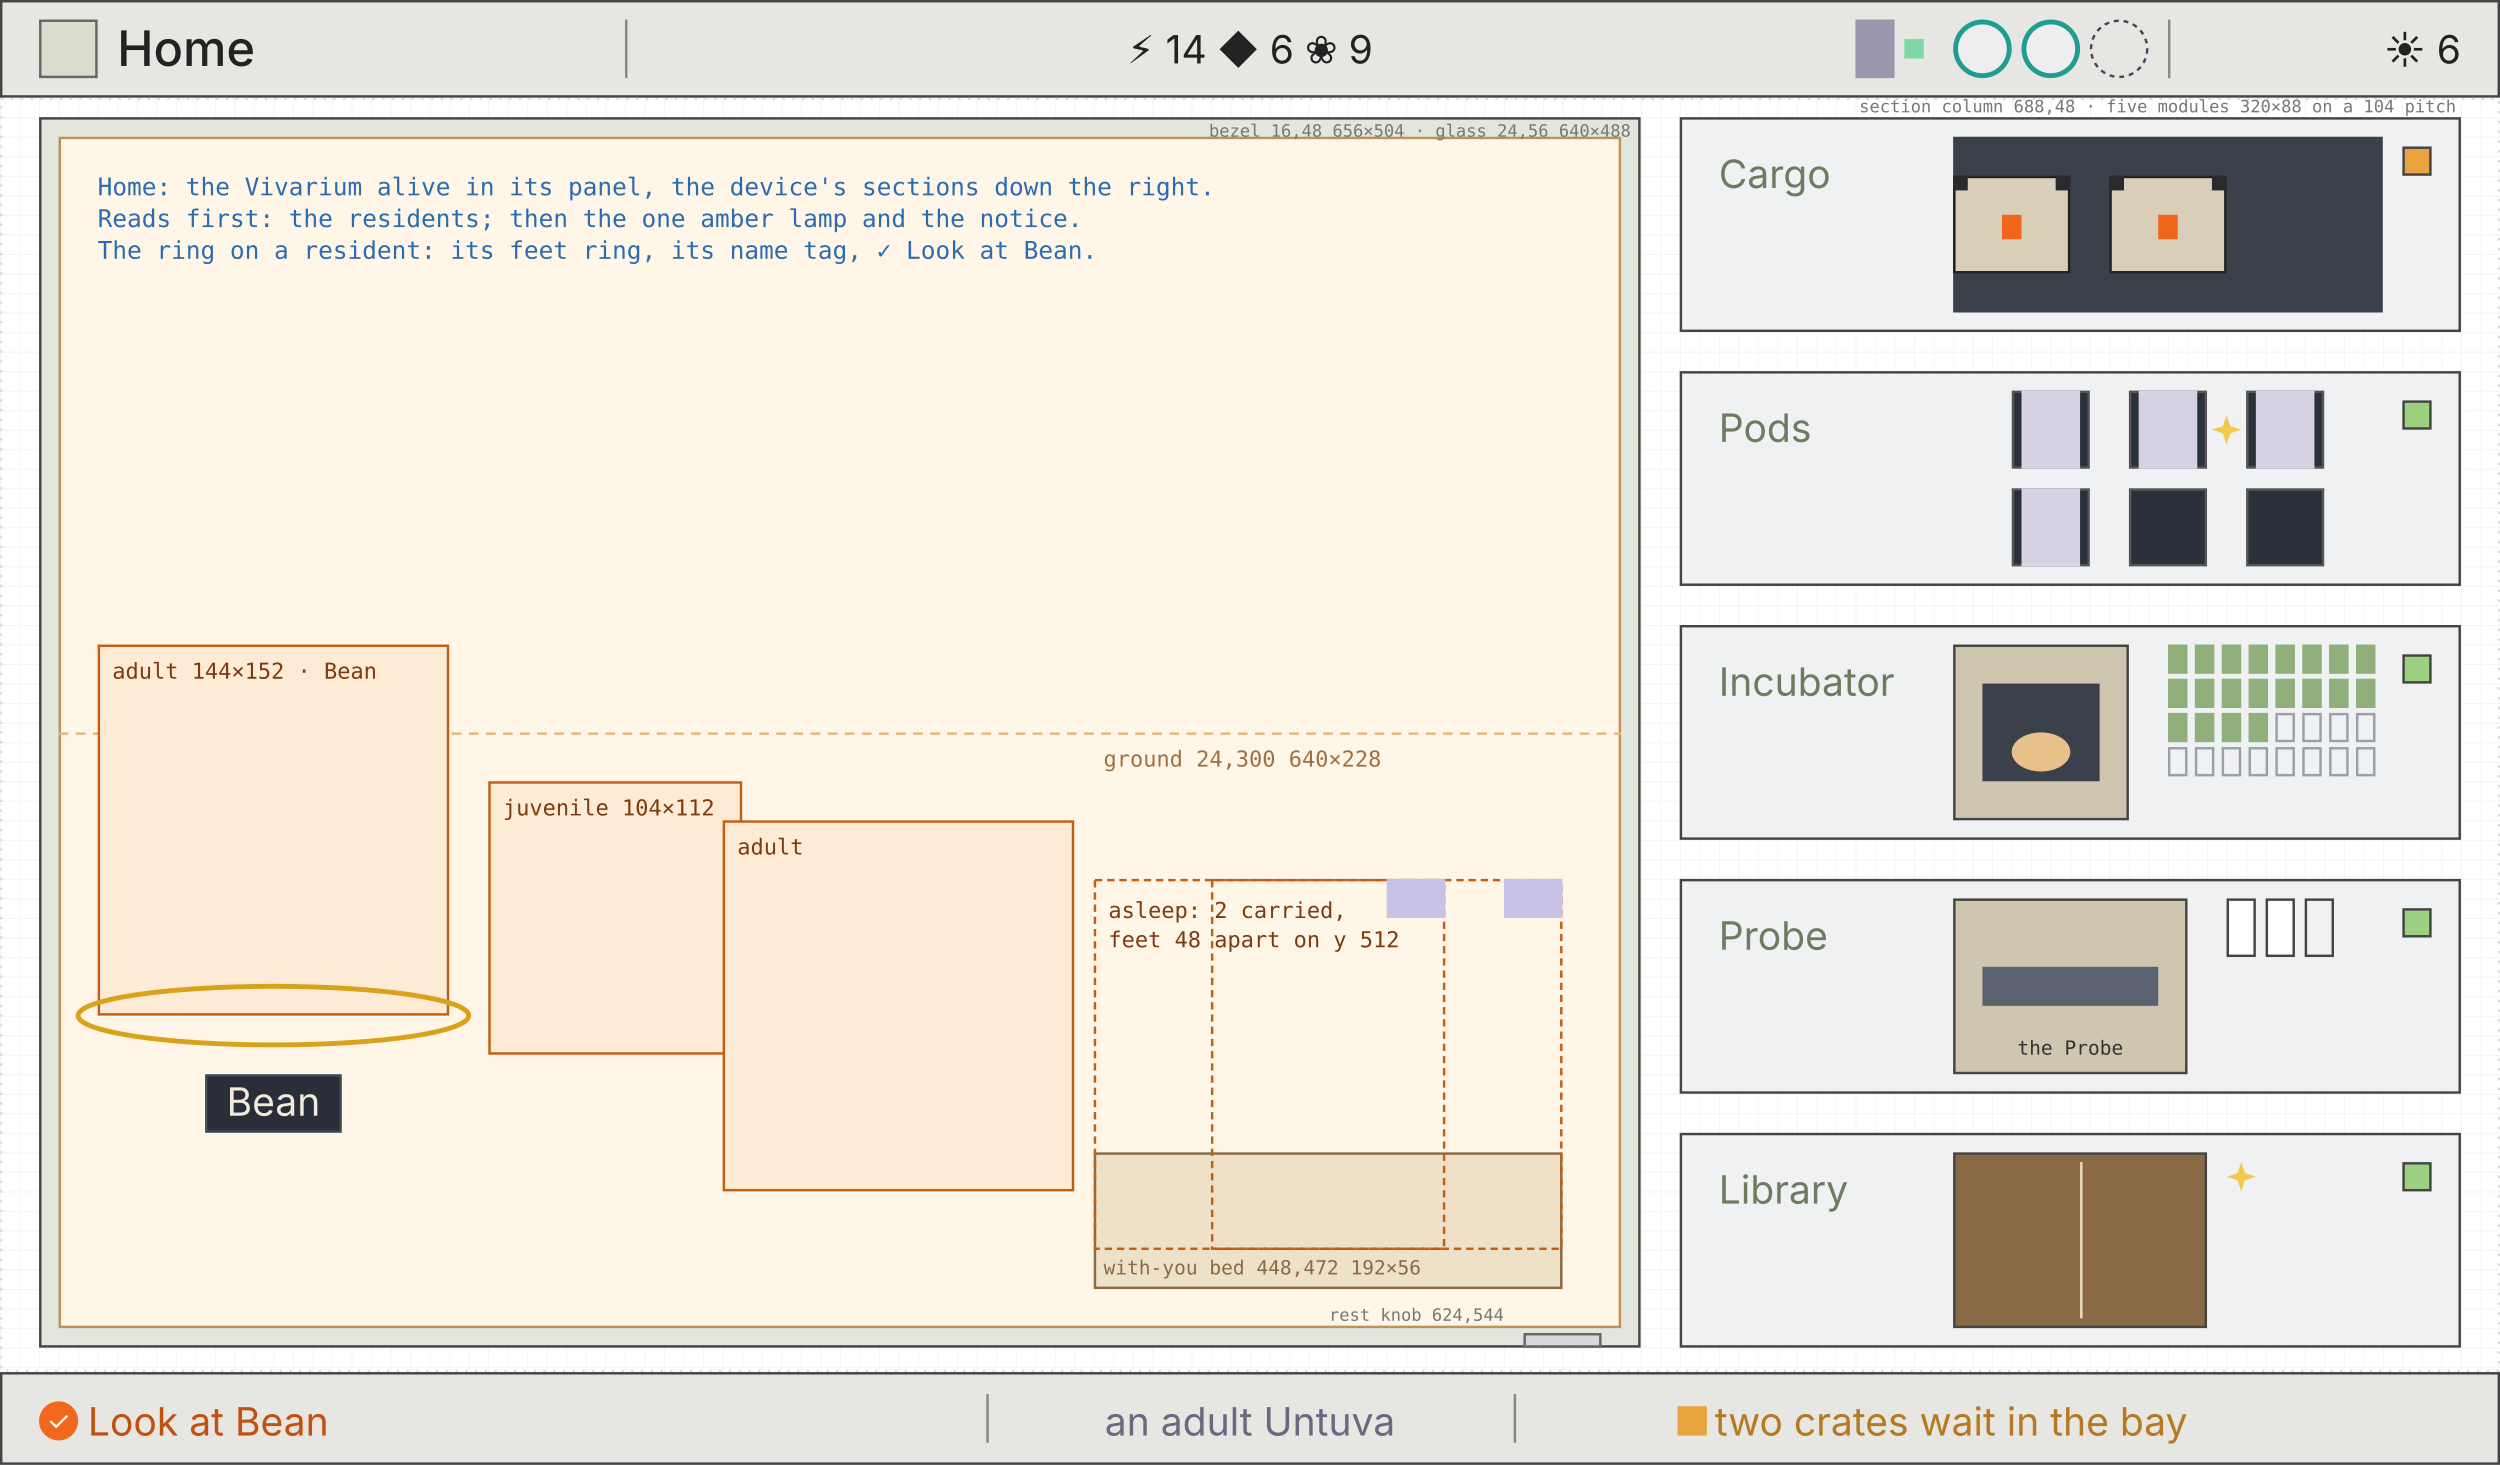
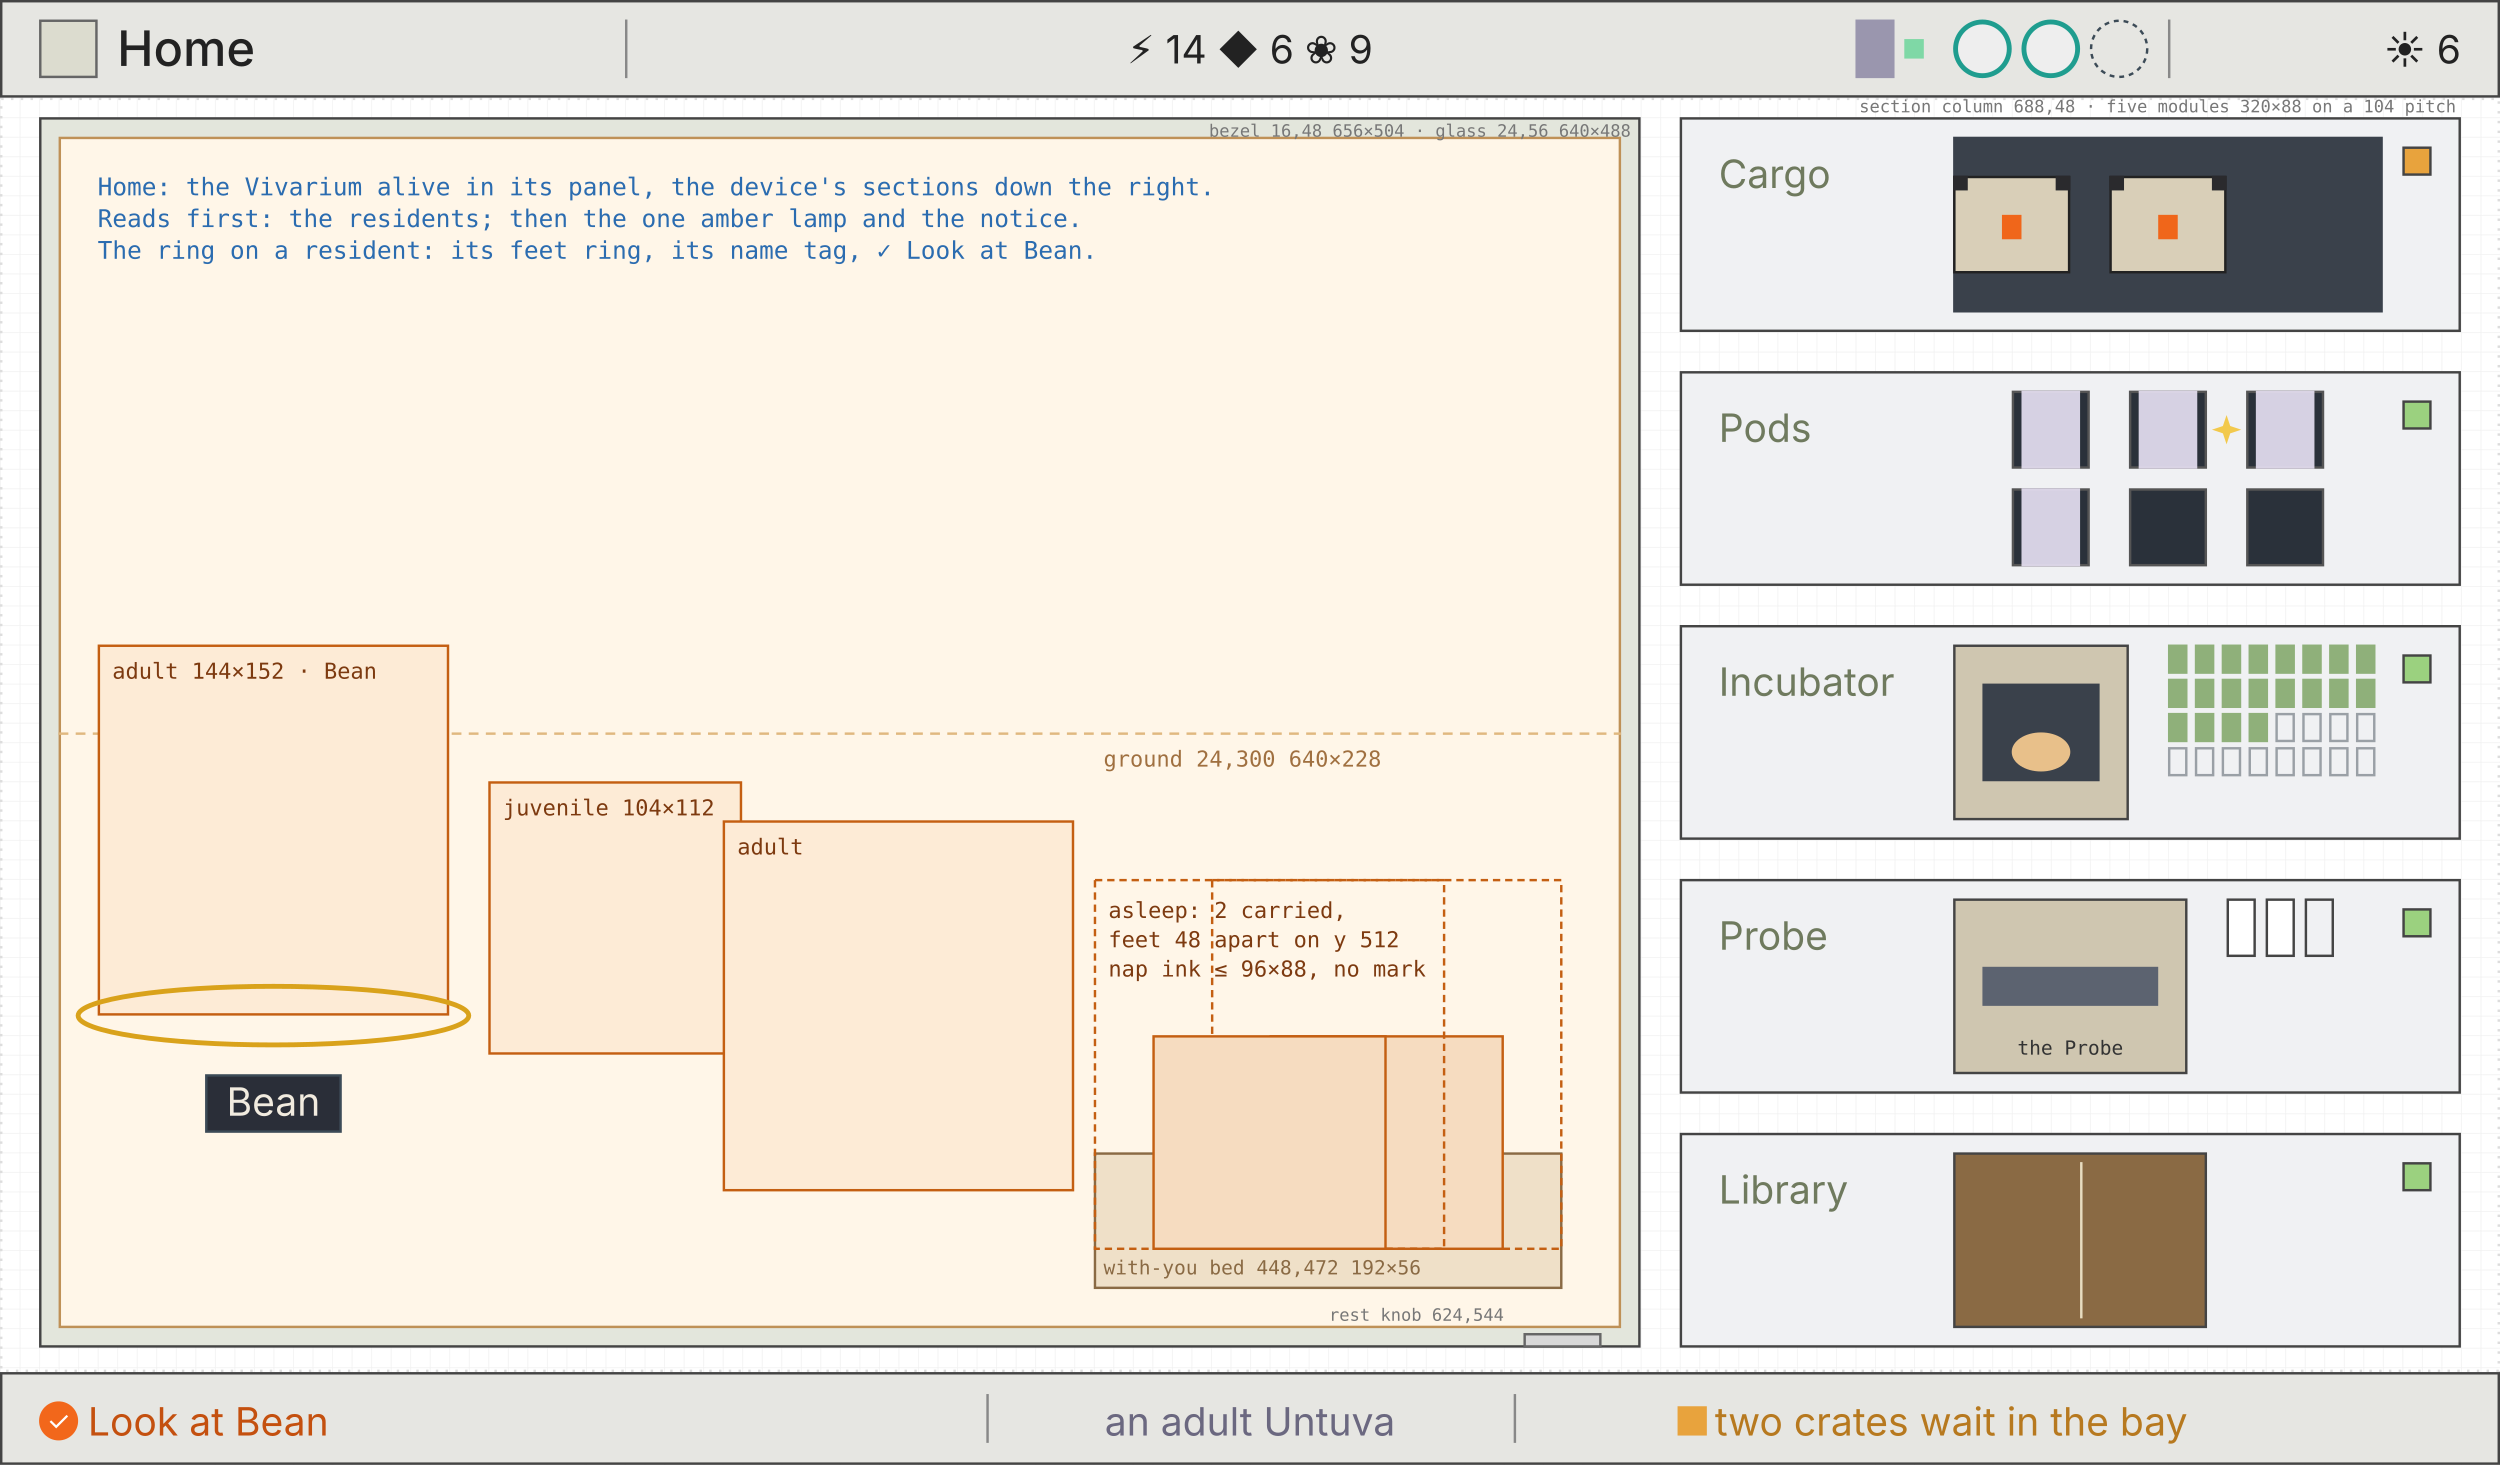
<svg xmlns="http://www.w3.org/2000/svg" viewBox="0 0 1024 600" width="1024" height="600" font-family="Inter, sans-serif">
  <defs>
    <pattern id="g8" width="8" height="8" patternUnits="userSpaceOnUse">
      <path d="M8 0H0V8" fill="none" stroke="#efefef" stroke-width="0.5" />
    </pattern>
    <marker id="ah" viewBox="0 0 8 8" refX="7" refY="4" markerWidth="7" markerHeight="7" orient="auto">
      <path d="M0 0L8 4L0 8z" fill="#2b6cb0" />
    </marker>
  </defs>
  <rect width="1024" height="600" fill="#ffffff" />
  <rect width="1024" height="600" fill="url(#g8)" />
  <rect x="0.5" y="40.5" width="1023" height="521" fill="none" stroke="#ddd" stroke-width="1" stroke-dasharray="1 3" />
  <rect x="16.5" y="48.5" width="655" height="503" fill="#e3e6dc" stroke="#444" stroke-width="1" />
  <rect x="24.5" y="56.5" width="639" height="487" fill="#fff6e8" stroke="#bf9157" stroke-width="1" />
  <path d="M24 300.5L664 300.5" fill="none" stroke="#e0b880" stroke-width="1" stroke-dasharray="4 3" />
  <text x="452" y="314" font-size="9" fill="#a07040" font-family="DejaVu Sans Mono, ui-monospace, monospace">ground 24,300 640×228</text>
  <text x="668" y="56" font-size="7" fill="#777" text-anchor="end" font-family="DejaVu Sans Mono, ui-monospace, monospace">bezel 16,48 656×504 · glass 24,56 640×488</text>
  <rect x="40.5" y="264.5" width="143" height="151" fill="#fdebd6" stroke="#c45f12" stroke-width="1" />
  <text x="46" y="278" font-size="9" fill="#7d3a10" font-family="DejaVu Sans Mono, ui-monospace, monospace">adult 144×152 · Bean</text>
  <rect x="200.5" y="320.5" width="103" height="111" fill="#fdebd6" stroke="#c45f12" stroke-width="1" />
  <text x="206" y="334" font-size="9" fill="#7d3a10" font-family="DejaVu Sans Mono, ui-monospace, monospace">juvenile 104×112</text>
  <rect x="296.5" y="336.5" width="143" height="151" fill="#fdebd6" stroke="#c45f12" stroke-width="1" />
  <text x="302" y="350" font-size="9" fill="#7d3a10" font-family="DejaVu Sans Mono, ui-monospace, monospace">adult</text>
  <rect x="448.5" y="472.5" width="191" height="55" fill="#efe0c8" stroke="#8a6a44" stroke-width="1" />
  <text x="452" y="522" font-size="8" fill="#8a6a44" font-family="DejaVu Sans Mono, ui-monospace, monospace">with-you bed 448,472 192×56</text>
  <rect x="496.5" y="360.5" width="143" height="151" fill="none" stroke="#c45f12" stroke-width="1" stroke-dasharray="3 2" />
-   <path d="M616 360h24v16h-24z" fill="#c9c2e6" />
+   <rect x="520.5" y="424.5" width="95" height="87" fill="#f6dcc0" stroke="#c45f12" stroke-width="1" />
  <rect x="448.5" y="360.5" width="143" height="151" fill="none" stroke="#c45f12" stroke-width="1" stroke-dasharray="3 2" />
-   <path d="M568 360h24v16h-24z" fill="#c9c2e6" />
+   <rect x="472.5" y="424.5" width="95" height="87" fill="#f6dcc0" stroke="#c45f12" stroke-width="1" />
  <text x="454" y="376" font-size="9" fill="#7d3a10" font-family="DejaVu Sans Mono, ui-monospace, monospace">asleep: 2 carried,</text>
  <text x="454" y="388" font-size="9" fill="#7d3a10" font-family="DejaVu Sans Mono, ui-monospace, monospace">feet 48 apart on y 512</text>
+   <text x="454" y="400" font-size="9" fill="#7d3a10" font-family="DejaVu Sans Mono, ui-monospace, monospace">nap ink ≤ 96×88, no mark</text>
  <rect x="624.5" y="546.5" width="31" height="5" fill="#d8d8d8" stroke="#666" stroke-width="1" />
  <text x="616" y="541" font-size="7" fill="#777" text-anchor="end" font-family="DejaVu Sans Mono, ui-monospace, monospace">rest knob 624,544</text>
  <rect x="688.5" y="48.5" width="319" height="87" fill="#f0f1f3" stroke="#444" stroke-width="1" />
  <text x="704" y="77" font-size="16" fill="#6f7a5e">Cargo</text>
  <rect x="984.5" y="60.5" width="11" height="11" fill="#e8a33d" stroke="#444" stroke-width="1" />
  <path d="M800 56h176v72h-176z" fill="#3a414b" />
  <rect x="800.5" y="72.5" width="47" height="39" fill="#d9cfb8" stroke="#222" stroke-width="1" />
  <path d="M800 72h6v6h-6z" fill="#2a2a2d" />
  <path d="M842 72h6v6h-6z" fill="#2a2a2d" />
  <path d="M820 88h8v10h-8z" fill="#f0661a" />
  <rect x="864.5" y="72.5" width="47" height="39" fill="#d9cfb8" stroke="#222" stroke-width="1" />
  <path d="M864 72h6v6h-6z" fill="#2a2a2d" />
  <path d="M906 72h6v6h-6z" fill="#2a2a2d" />
  <path d="M884 88h8v10h-8z" fill="#f0661a" />
  <rect x="688.5" y="152.5" width="319" height="87" fill="#f0f1f3" stroke="#444" stroke-width="1" />
  <text x="704" y="181" font-size="16" fill="#6f7a5e">Pods</text>
  <rect x="984.5" y="164.5" width="11" height="11" fill="#9bd17f" stroke="#444" stroke-width="1" />
  <rect x="824.5" y="160.5" width="31" height="31" fill="#2a313a" stroke="#555" stroke-width="1" />
  <path d="M828 160h24v32h-24z" fill="#e9e2f5" opacity="0.9" />
  <rect x="872.5" y="160.5" width="31" height="31" fill="#2a313a" stroke="#555" stroke-width="1" />
  <path d="M876 160h24v32h-24z" fill="#e9e2f5" opacity="0.9" />
  <path transform="translate(912,176)" d="M0 -6L1.5 -1.5L6 0L1.5 1.5L0 6L-1.5 1.5L-6 0L-1.5 -1.5z" fill="#f2c94c" />
  <rect x="920.5" y="160.5" width="31" height="31" fill="#2a313a" stroke="#555" stroke-width="1" />
  <path d="M924 160h24v32h-24z" fill="#e9e2f5" opacity="0.9" />
  <rect x="824.5" y="200.5" width="31" height="31" fill="#2a313a" stroke="#555" stroke-width="1" />
  <path d="M828 200h24v32h-24z" fill="#e9e2f5" opacity="0.9" />
  <rect x="872.5" y="200.5" width="31" height="31" fill="#2a313a" stroke="#555" stroke-width="1" />
  <rect x="920.5" y="200.5" width="31" height="31" fill="#2a313a" stroke="#555" stroke-width="1" />
  <rect x="688.5" y="256.5" width="319" height="87" fill="#f0f1f3" stroke="#444" stroke-width="1" />
  <text x="704" y="285" font-size="16" fill="#6f7a5e">Incubator</text>
  <rect x="984.5" y="268.5" width="11" height="11" fill="#9bd17f" stroke="#444" stroke-width="1" />
  <rect x="800.5" y="264.5" width="71" height="71" fill="#cfc6b0" stroke="#444" stroke-width="1" />
  <path d="M812 280h48v40h-48z" fill="#3a414b" />
  <ellipse cx="836" cy="308" rx="12" ry="8" fill="#e8c08a" />
  <path d="M888 264h8v12h-8z" fill="#8fb07a" />
  <path d="M899 264h8v12h-8z" fill="#8fb07a" />
  <path d="M910 264h8v12h-8z" fill="#8fb07a" />
  <path d="M921 264h8v12h-8z" fill="#8fb07a" />
  <path d="M932 264h8v12h-8z" fill="#8fb07a" />
  <path d="M943 264h8v12h-8z" fill="#8fb07a" />
  <path d="M954 264h8v12h-8z" fill="#8fb07a" />
  <path d="M965 264h8v12h-8z" fill="#8fb07a" />
  <path d="M888 278h8v12h-8z" fill="#8fb07a" />
  <path d="M899 278h8v12h-8z" fill="#8fb07a" />
  <path d="M910 278h8v12h-8z" fill="#8fb07a" />
  <path d="M921 278h8v12h-8z" fill="#8fb07a" />
  <path d="M932 278h8v12h-8z" fill="#8fb07a" />
  <path d="M943 278h8v12h-8z" fill="#8fb07a" />
  <path d="M954 278h8v12h-8z" fill="#8fb07a" />
  <path d="M965 278h8v12h-8z" fill="#8fb07a" />
  <path d="M888 292h8v12h-8z" fill="#8fb07a" />
  <path d="M899 292h8v12h-8z" fill="#8fb07a" />
  <path d="M910 292h8v12h-8z" fill="#8fb07a" />
  <path d="M921 292h8v12h-8z" fill="#8fb07a" />
  <path d="M932.5 292.5h7v11h-7z" fill="none" stroke="#9aa0a6" stroke-width="1" />
  <path d="M943.5 292.5h7v11h-7z" fill="none" stroke="#9aa0a6" stroke-width="1" />
  <path d="M954.5 292.5h7v11h-7z" fill="none" stroke="#9aa0a6" stroke-width="1" />
  <path d="M965.5 292.5h7v11h-7z" fill="none" stroke="#9aa0a6" stroke-width="1" />
  <path d="M888.5 306.5h7v11h-7z" fill="none" stroke="#9aa0a6" stroke-width="1" />
  <path d="M899.5 306.5h7v11h-7z" fill="none" stroke="#9aa0a6" stroke-width="1" />
  <path d="M910.5 306.5h7v11h-7z" fill="none" stroke="#9aa0a6" stroke-width="1" />
  <path d="M921.5 306.5h7v11h-7z" fill="none" stroke="#9aa0a6" stroke-width="1" />
  <path d="M932.5 306.5h7v11h-7z" fill="none" stroke="#9aa0a6" stroke-width="1" />
  <path d="M943.5 306.5h7v11h-7z" fill="none" stroke="#9aa0a6" stroke-width="1" />
  <path d="M954.5 306.5h7v11h-7z" fill="none" stroke="#9aa0a6" stroke-width="1" />
  <path d="M965.5 306.5h7v11h-7z" fill="none" stroke="#9aa0a6" stroke-width="1" />
  <rect x="688.5" y="360.5" width="319" height="87" fill="#f0f1f3" stroke="#444" stroke-width="1" />
  <text x="704" y="389" font-size="16" fill="#6f7a5e">Probe</text>
  <rect x="984.5" y="372.5" width="11" height="11" fill="#9bd17f" stroke="#444" stroke-width="1" />
  <rect x="800.5" y="368.5" width="95" height="71" fill="#cfc6b0" stroke="#444" stroke-width="1" />
  <path d="M812 396h72v16h-72z" fill="#5c6370" />
  <text x="848" y="432" font-size="8" fill="#333" text-anchor="middle" font-family="DejaVu Sans Mono, ui-monospace, monospace">the Probe</text>
  <rect x="912.5" y="368.5" width="11" height="23" fill="#ffffff" stroke="#444" stroke-width="1" />
  <rect x="928.5" y="368.5" width="11" height="23" fill="#ffffff" stroke="#444" stroke-width="1" />
  <rect x="944.5" y="368.5" width="11" height="23" fill="none" stroke="#444" stroke-width="1" />
  <rect x="688.5" y="464.5" width="319" height="87" fill="#f0f1f3" stroke="#444" stroke-width="1" />
  <text x="704" y="493" font-size="16" fill="#6f7a5e">Library</text>
  <rect x="984.5" y="476.5" width="11" height="11" fill="#9bd17f" stroke="#444" stroke-width="1" />
  <rect x="800.5" y="472.5" width="103" height="71" fill="#8a6a44" stroke="#444" stroke-width="1" />
  <path d="M852 476h1v64h-1z" fill="#e8dcc0" />
-   <path transform="translate(918,482)" d="M0 -6L1.5 -1.5L6 0L1.5 1.5L0 6L-1.5 1.5L-6 0L-1.5 -1.5z" fill="#f2c94c" />
  <text x="1006" y="46" font-size="7" fill="#777" text-anchor="end" font-family="DejaVu Sans Mono, ui-monospace, monospace">section column 688,48 · five modules 320×88 on a 104 pitch</text>
  <ellipse cx="112" cy="416" rx="80" ry="12" fill="none" stroke="#d9a21b" stroke-width="2" />
  <rect x="84.5" y="440.5" width="55" height="23" fill="#2a2e38" stroke="#3c4b57" stroke-width="1" />
  <text x="112" y="457" font-size="16" fill="#f1ebdf" text-anchor="middle">Bean</text>
  <text x="40" y="80" font-size="10" fill="#2b6cb0" font-family="DejaVu Sans Mono, ui-monospace, monospace">Home: the Vivarium alive in its panel, the device's sections down the right.</text>
  <text x="40" y="93" font-size="10" fill="#2b6cb0" font-family="DejaVu Sans Mono, ui-monospace, monospace">Reads first: the residents; then the one amber lamp and the notice.</text>
  <text x="40" y="106" font-size="10" fill="#2b6cb0" font-family="DejaVu Sans Mono, ui-monospace, monospace">The ring on a resident: its feet ring, its name tag, ✓ Look at Bean.</text>
  <rect x="0.5" y="0.5" width="1023" height="39" fill="#e6e6e2" stroke="#444" stroke-width="1" />
  <rect x="16.5" y="8.5" width="23" height="23" fill="#dcdccf" stroke="#666" stroke-width="1" />
  <text x="48" y="27" font-size="20" fill="#222" font-weight="500">Home</text>
  <path d="M256 8h1v24h-1z" fill="#888" />
  <path d="M888 8h1v24h-1z" fill="#888" />
  <text x="512" y="26" font-size="16" fill="#222" text-anchor="middle">⚡ 14   ◆ 6   ❀ 9</text>
  <path d="M760 8h16v24h-16z" fill="#9a96ae" />
  <path d="M780 16h8v8h-8z" fill="#7fd8a6" />
  <circle cx="812" cy="20" r="11" fill="#eee" stroke="#1f9d8f" stroke-width="2" />
  <circle cx="840" cy="20" r="11" fill="#eee" stroke="#1f9d8f" stroke-width="2" />
  <circle cx="868" cy="20" r="11.5" fill="none" stroke="#3c4b57" stroke-width="1" stroke-dasharray="2 2" />
  <text x="1008" y="26" font-size="16" fill="#222" text-anchor="end">☀ 6</text>
  <rect x="0.5" y="562.5" width="1023" height="37" fill="#e6e6e2" stroke="#444" stroke-width="1" />
  <path d="M404 571h1v20h-1z" fill="#888" />
  <path d="M620 571h1v20h-1z" fill="#888" />
  <circle cx="24" cy="582" r="8" fill="#f2671b" stroke="none" stroke-width="0" />
  <text x="24" y="586" font-size="11" fill="#fff" text-anchor="middle">✓</text>
  <text x="36" y="588" font-size="16" fill="#c4500f">Look at Bean</text>
  <text x="512" y="588" font-size="16" fill="#6b6880" text-anchor="middle">an adult Untuva</text>
  <path d="M687.125 576h12v12h-12z" fill="#e8a33d" />
  <text x="896" y="588" font-size="16" fill="#b7791f" text-anchor="end">two crates wait in the bay</text>
</svg>
